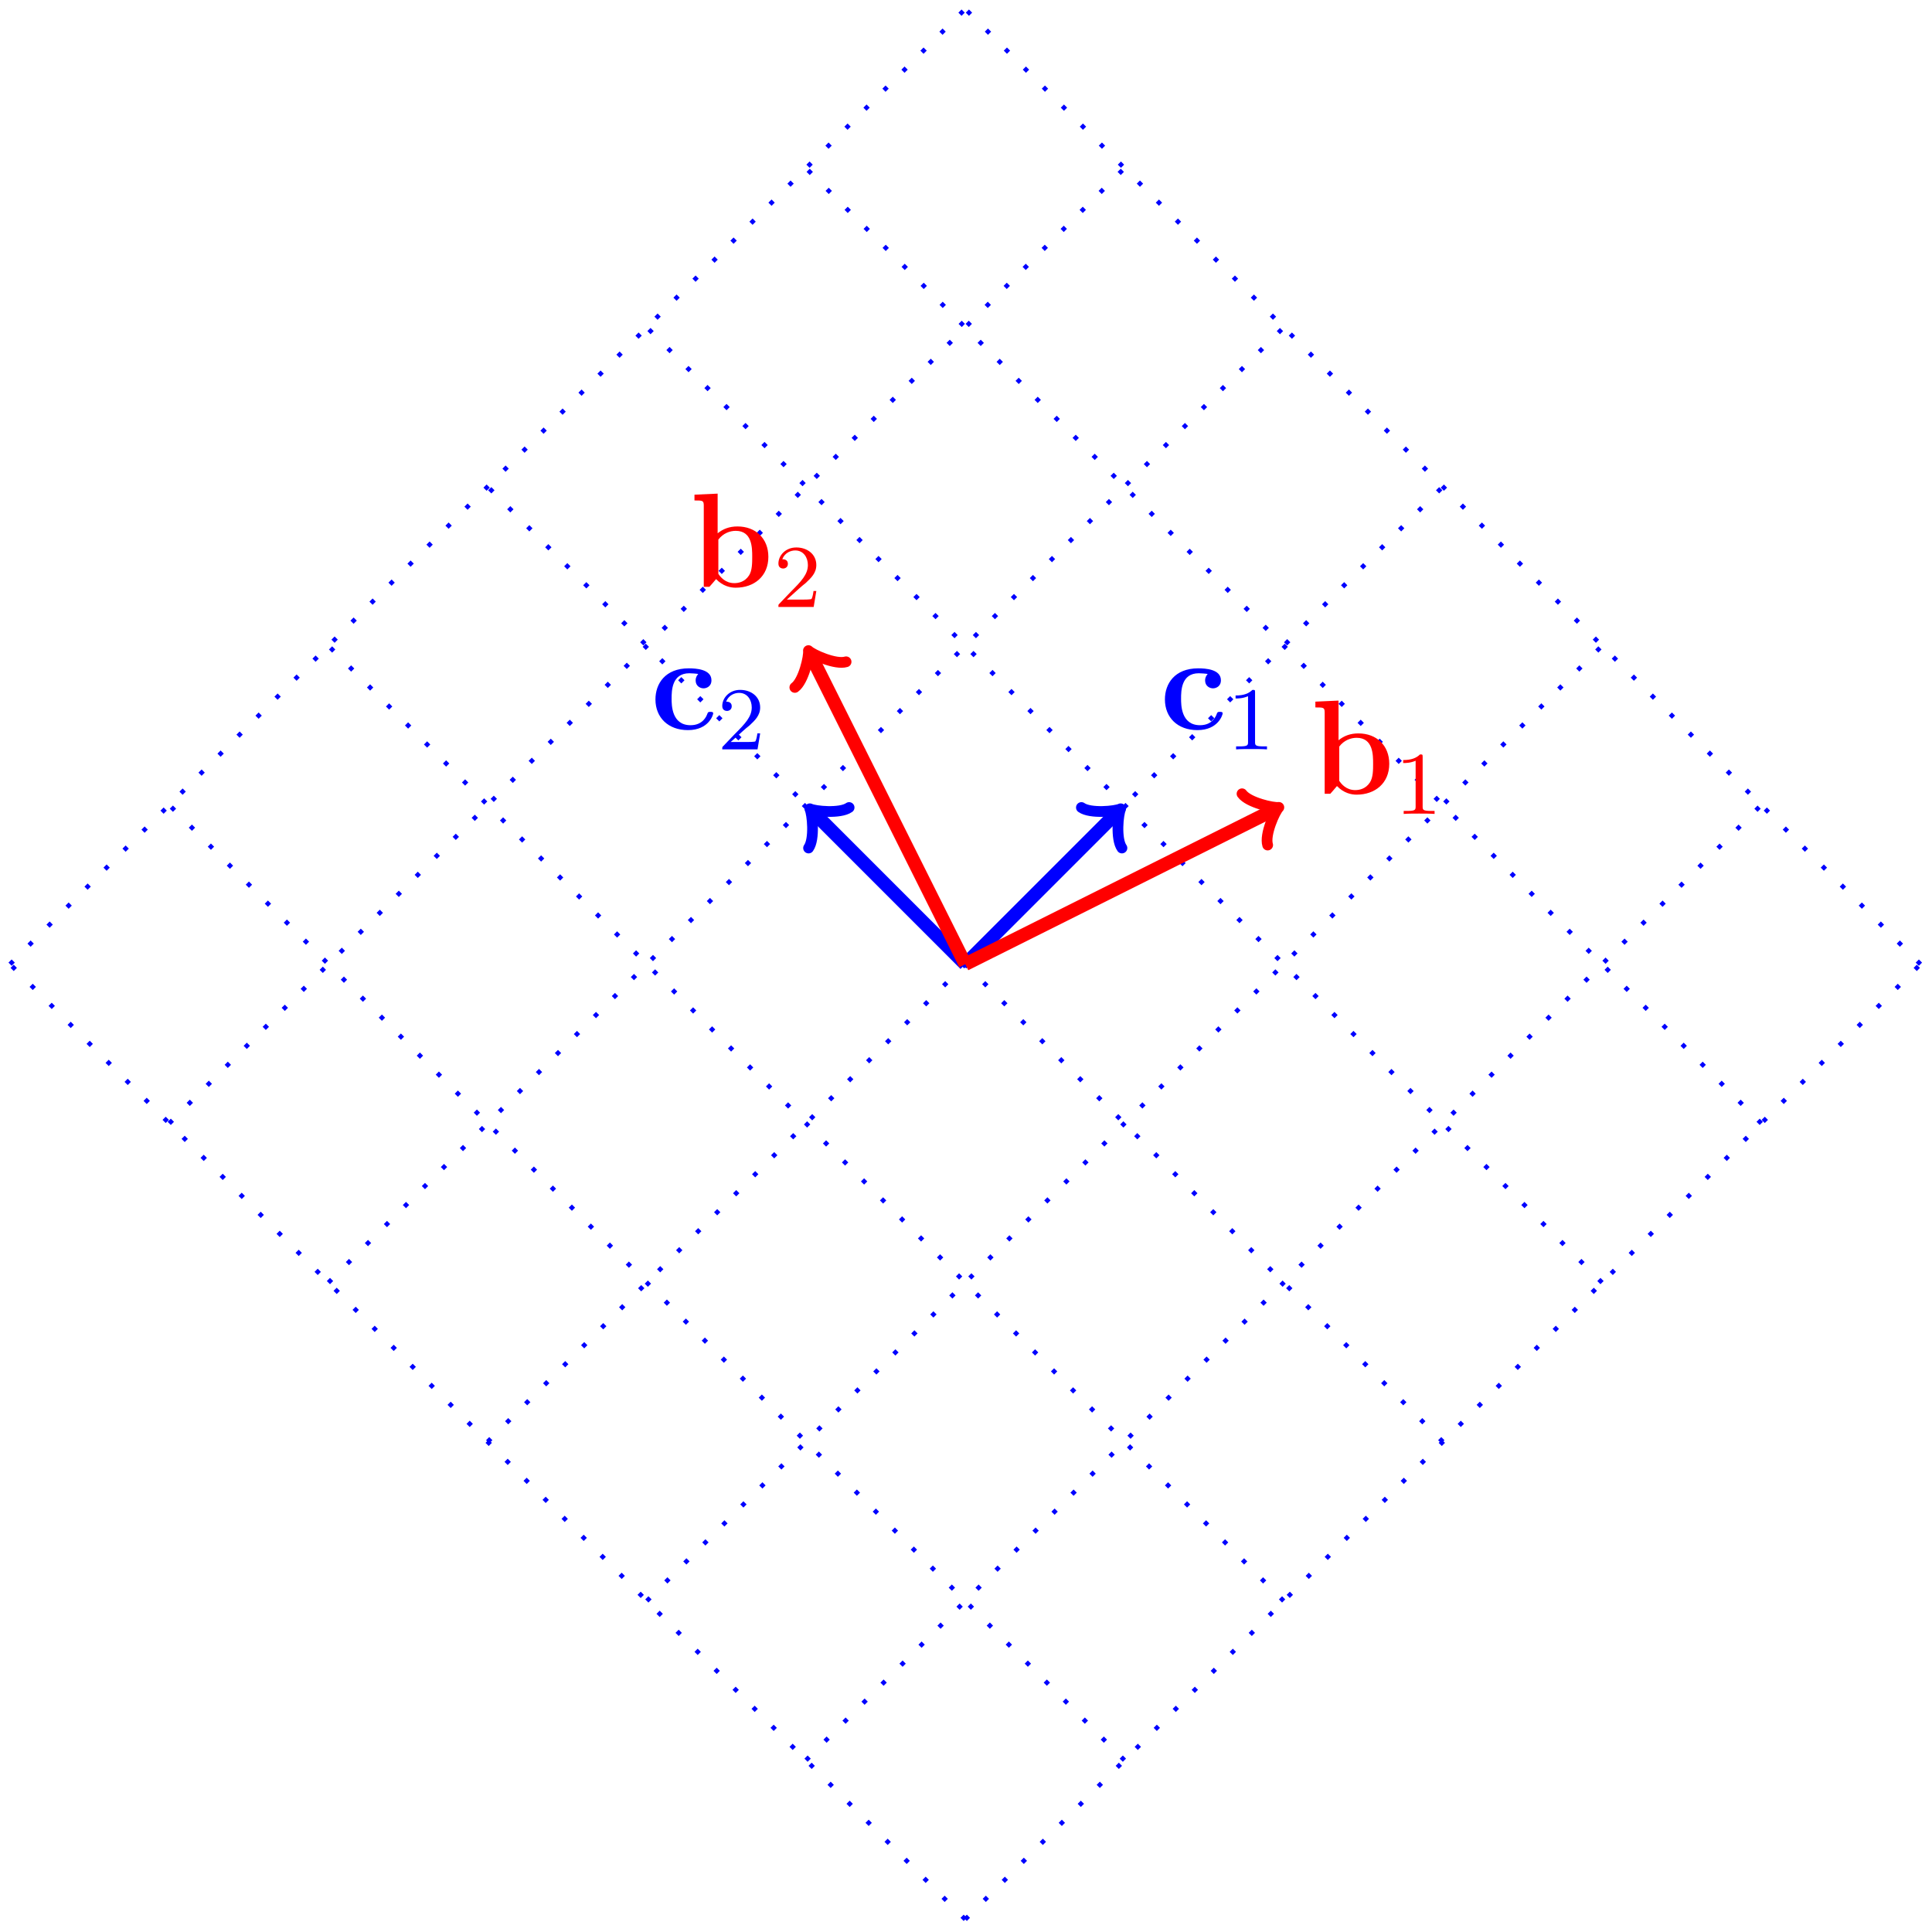
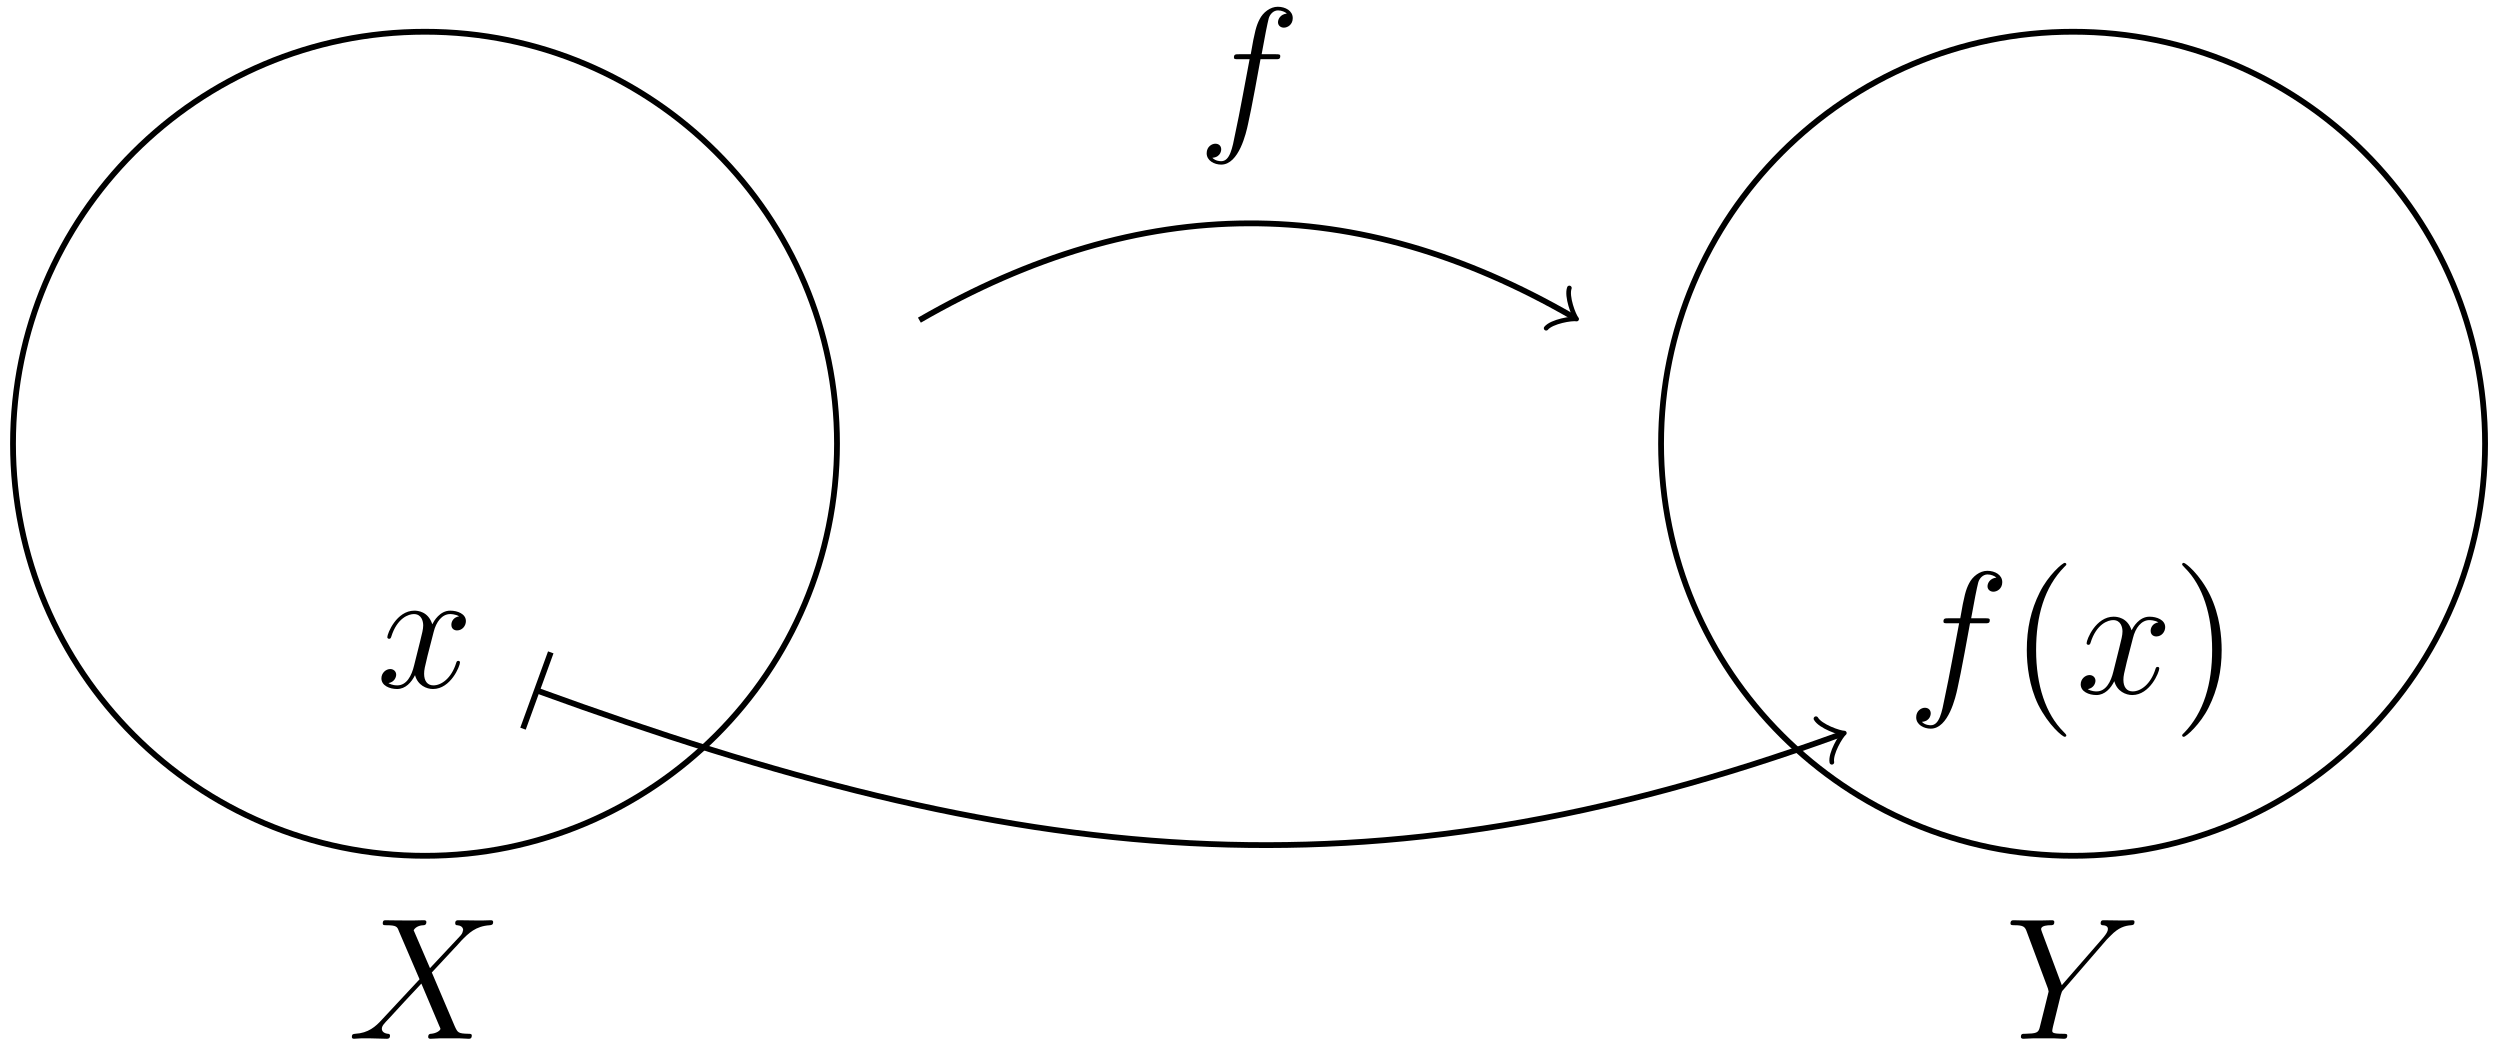
- <svg xmlns="http://www.w3.org/2000/svg" xmlns:xlink="http://www.w3.org/1999/xlink" width="172pt" height="172pt" viewBox="0 0 172 172" version="1.1">
+ <svg xmlns="http://www.w3.org/2000/svg" xmlns:xlink="http://www.w3.org/1999/xlink" width="172pt" height="72pt" viewBox="0 0 172 72" version="1.1">
  <defs>
    <g>
      <symbol overflow="visible" id="glyph0-0">
        <path style="stroke:none;" d="" />
      </symbol>
      <symbol overflow="visible" id="glyph0-1">
-         <path style="stroke:none;" d="M 5.594 -1.406 C 5.594 -1.547 5.469 -1.547 5.344 -1.547 C 5.156 -1.547 5.141 -1.531 5.078 -1.391 C 5 -1.156 4.672 -0.359 3.578 -0.359 C 1.891 -0.359 1.891 -2.172 1.891 -2.719 C 1.891 -3.422 1.906 -4.984 3.469 -4.984 C 3.547 -4.984 4.25 -4.953 4.25 -4.906 C 4.25 -4.891 4.25 -4.875 4.219 -4.859 C 4.188 -4.828 4.031 -4.656 4.031 -4.344 C 4.031 -3.844 4.438 -3.641 4.734 -3.641 C 4.984 -3.641 5.438 -3.797 5.438 -4.359 C 5.438 -5.344 4.062 -5.422 3.422 -5.422 C 1.297 -5.422 0.453 -4.031 0.453 -2.656 C 0.453 -1.031 1.594 0.078 3.344 0.078 C 5.219 0.078 5.594 -1.312 5.594 -1.406 Z M 5.594 -1.406 " />
+         <path style="stroke:none;" d="M 5.672 -4.859 L 4.547 -7.469 C 4.703 -7.75 5.062 -7.812 5.219 -7.812 C 5.281 -7.812 5.422 -7.828 5.422 -8.031 C 5.422 -8.156 5.312 -8.156 5.234 -8.156 C 5.031 -8.156 4.797 -8.141 4.594 -8.141 L 3.891 -8.141 C 3.172 -8.141 2.641 -8.156 2.625 -8.156 C 2.531 -8.156 2.422 -8.156 2.422 -7.938 C 2.422 -7.812 2.516 -7.812 2.672 -7.812 C 3.375 -7.812 3.422 -7.703 3.531 -7.406 L 4.953 -4.094 L 2.359 -1.312 C 1.938 -0.844 1.422 -0.391 0.531 -0.344 C 0.391 -0.328 0.297 -0.328 0.297 -0.125 C 0.297 -0.078 0.312 0 0.438 0 C 0.609 0 0.781 -0.031 0.953 -0.031 L 1.516 -0.031 C 1.906 -0.031 2.312 0 2.688 0 C 2.766 0 2.922 0 2.922 -0.219 C 2.922 -0.328 2.828 -0.344 2.766 -0.344 C 2.516 -0.375 2.359 -0.5 2.359 -0.688 C 2.359 -0.891 2.516 -1.047 2.859 -1.406 L 3.922 -2.562 C 4.188 -2.828 4.812 -3.531 5.078 -3.797 L 6.328 -0.844 C 6.344 -0.828 6.391 -0.703 6.391 -0.688 C 6.391 -0.578 6.125 -0.375 5.75 -0.344 C 5.672 -0.344 5.547 -0.328 5.547 -0.125 C 5.547 0 5.672 0 5.719 0 C 5.922 0 6.172 -0.031 6.375 -0.031 L 7.688 -0.031 C 7.906 -0.031 8.125 0 8.328 0 C 8.422 0 8.547 0 8.547 -0.234 C 8.547 -0.344 8.422 -0.344 8.312 -0.344 C 7.609 -0.359 7.578 -0.422 7.375 -0.859 L 5.797 -4.562 L 7.312 -6.188 C 7.438 -6.312 7.703 -6.609 7.812 -6.734 C 8.328 -7.266 8.812 -7.75 9.781 -7.812 C 9.891 -7.828 10.016 -7.828 10.016 -8.031 C 10.016 -8.156 9.906 -8.156 9.859 -8.156 C 9.688 -8.156 9.516 -8.141 9.344 -8.141 L 8.797 -8.141 C 8.422 -8.141 8 -8.156 7.625 -8.156 C 7.547 -8.156 7.406 -8.156 7.406 -7.953 C 7.406 -7.828 7.484 -7.812 7.547 -7.812 C 7.75 -7.797 7.953 -7.703 7.953 -7.469 L 7.938 -7.453 C 7.922 -7.359 7.906 -7.25 7.766 -7.094 Z M 5.672 -4.859 " />
      </symbol>
      <symbol overflow="visible" id="glyph0-2">
-         <path style="stroke:none;" d="M 2.484 -8.297 L 0.422 -8.203 L 0.422 -7.688 C 1.156 -7.688 1.25 -7.688 1.25 -7.219 L 1.25 0 L 1.75 0 C 1.953 -0.234 2.156 -0.453 2.344 -0.688 C 2.953 -0.062 3.609 0.078 4.094 0.078 C 5.734 0.078 7 -0.938 7 -2.672 C 7 -4.297 5.875 -5.375 4.25 -5.375 C 3.531 -5.375 2.969 -5.156 2.484 -4.766 Z M 2.547 -4.203 C 2.969 -4.766 3.578 -4.984 4.094 -4.984 C 5.562 -4.984 5.562 -3.469 5.562 -2.672 C 5.562 -2.141 5.562 -1.453 5.281 -1.016 C 4.906 -0.438 4.344 -0.328 3.969 -0.328 C 3.156 -0.328 2.719 -0.891 2.547 -1.156 Z M 2.547 -4.203 " />
+         <path style="stroke:none;" d="M 7.031 -6.844 L 7.297 -7.109 C 7.828 -7.656 8.266 -7.781 8.688 -7.812 C 8.828 -7.828 8.922 -7.844 8.922 -8.047 C 8.922 -8.156 8.812 -8.156 8.781 -8.156 C 8.641 -8.156 8.484 -8.141 8.344 -8.141 L 7.859 -8.141 C 7.5 -8.141 7.141 -8.156 6.797 -8.156 C 6.719 -8.156 6.594 -8.156 6.594 -7.938 C 6.594 -7.828 6.703 -7.812 6.734 -7.812 C 7.094 -7.797 7.094 -7.609 7.094 -7.547 C 7.094 -7.406 7 -7.234 6.766 -6.953 L 3.922 -3.688 L 2.562 -7.328 C 2.5 -7.5 2.5 -7.516 2.5 -7.547 C 2.5 -7.797 2.984 -7.812 3.125 -7.812 C 3.281 -7.812 3.406 -7.812 3.406 -8.031 C 3.406 -8.156 3.297 -8.156 3.234 -8.156 C 3.031 -8.156 2.781 -8.141 2.578 -8.141 L 1.25 -8.141 C 1.047 -8.141 0.812 -8.156 0.609 -8.156 C 0.531 -8.156 0.391 -8.156 0.391 -7.938 C 0.391 -7.812 0.5 -7.812 0.688 -7.812 C 1.266 -7.812 1.375 -7.703 1.484 -7.438 L 2.969 -3.453 C 2.969 -3.422 3.016 -3.281 3.016 -3.25 C 3.016 -3.219 2.422 -0.859 2.391 -0.734 C 2.297 -0.422 2.172 -0.359 1.406 -0.344 C 1.203 -0.344 1.109 -0.344 1.109 -0.125 C 1.109 0 1.25 0 1.281 0 C 1.5 0 1.75 -0.031 1.969 -0.031 L 3.375 -0.031 C 3.594 -0.031 3.844 0 4.062 0 C 4.141 0 4.297 0 4.297 -0.219 C 4.297 -0.344 4.203 -0.344 4 -0.344 C 3.266 -0.344 3.266 -0.438 3.266 -0.562 C 3.266 -0.641 3.359 -1.031 3.422 -1.266 L 3.844 -2.984 C 3.922 -3.234 3.922 -3.266 4.031 -3.375 Z M 7.031 -6.844 " />
+       </symbol>
+       <symbol overflow="visible" id="glyph0-3">
+         <path style="stroke:none;" d="M 5.328 -4.812 C 5.562 -4.812 5.672 -4.812 5.672 -5.031 C 5.672 -5.156 5.562 -5.156 5.359 -5.156 L 4.391 -5.156 C 4.609 -6.391 4.781 -7.234 4.875 -7.609 C 4.953 -7.906 5.203 -8.172 5.516 -8.172 C 5.766 -8.172 6.016 -8.062 6.125 -7.953 C 5.672 -7.906 5.516 -7.562 5.516 -7.359 C 5.516 -7.125 5.703 -6.984 5.922 -6.984 C 6.172 -6.984 6.531 -7.188 6.531 -7.641 C 6.531 -8.141 6.031 -8.422 5.5 -8.422 C 4.984 -8.422 4.484 -8.031 4.25 -7.562 C 4.031 -7.141 3.906 -6.719 3.641 -5.156 L 2.828 -5.156 C 2.609 -5.156 2.484 -5.156 2.484 -4.938 C 2.484 -4.812 2.562 -4.812 2.797 -4.812 L 3.562 -4.812 C 3.344 -3.688 2.859 -0.984 2.578 0.281 C 2.375 1.328 2.203 2.203 1.609 2.203 C 1.562 2.203 1.219 2.203 1 1.969 C 1.609 1.922 1.609 1.406 1.609 1.391 C 1.609 1.141 1.438 1 1.203 1 C 0.969 1 0.609 1.203 0.609 1.656 C 0.609 2.172 1.141 2.438 1.609 2.438 C 2.828 2.438 3.328 0.25 3.453 -0.344 C 3.672 -1.266 4.25 -4.453 4.312 -4.812 Z M 5.328 -4.812 " />
+       </symbol>
+       <symbol overflow="visible" id="glyph0-4">
+         <path style="stroke:none;" d="M 5.672 -4.875 C 5.281 -4.812 5.141 -4.516 5.141 -4.297 C 5.141 -4 5.359 -3.906 5.531 -3.906 C 5.891 -3.906 6.141 -4.219 6.141 -4.547 C 6.141 -5.047 5.562 -5.266 5.062 -5.266 C 4.344 -5.266 3.938 -4.547 3.828 -4.328 C 3.547 -5.219 2.812 -5.266 2.594 -5.266 C 1.375 -5.266 0.734 -3.703 0.734 -3.438 C 0.734 -3.391 0.781 -3.328 0.859 -3.328 C 0.953 -3.328 0.984 -3.406 1 -3.453 C 1.406 -4.781 2.219 -5.031 2.562 -5.031 C 3.094 -5.031 3.203 -4.531 3.203 -4.25 C 3.203 -3.984 3.125 -3.703 2.984 -3.125 L 2.578 -1.5 C 2.406 -0.781 2.062 -0.125 1.422 -0.125 C 1.359 -0.125 1.062 -0.125 0.812 -0.281 C 1.25 -0.359 1.344 -0.719 1.344 -0.859 C 1.344 -1.094 1.156 -1.25 0.938 -1.25 C 0.641 -1.25 0.328 -0.984 0.328 -0.609 C 0.328 -0.109 0.891 0.125 1.406 0.125 C 1.984 0.125 2.391 -0.328 2.641 -0.828 C 2.828 -0.125 3.438 0.125 3.875 0.125 C 5.094 0.125 5.734 -1.453 5.734 -1.703 C 5.734 -1.766 5.688 -1.812 5.625 -1.812 C 5.516 -1.812 5.5 -1.75 5.469 -1.656 C 5.141 -0.609 4.453 -0.125 3.906 -0.125 C 3.484 -0.125 3.266 -0.438 3.266 -0.922 C 3.266 -1.188 3.312 -1.375 3.5 -2.156 L 3.922 -3.797 C 4.094 -4.5 4.5 -5.031 5.062 -5.031 C 5.078 -5.031 5.422 -5.031 5.672 -4.875 Z M 5.672 -4.875 " />
      </symbol>
      <symbol overflow="visible" id="glyph1-0">
        <path style="stroke:none;" d="" />
      </symbol>
      <symbol overflow="visible" id="glyph1-1">
-         <path style="stroke:none;" d="M 2.5 -5.078 C 2.5 -5.297 2.484 -5.297 2.266 -5.297 C 1.938 -4.984 1.516 -4.797 0.766 -4.797 L 0.766 -4.531 C 0.984 -4.531 1.406 -4.531 1.875 -4.734 L 1.875 -0.656 C 1.875 -0.359 1.844 -0.266 1.094 -0.266 L 0.812 -0.266 L 0.812 0 C 1.141 -0.031 1.828 -0.031 2.188 -0.031 C 2.547 -0.031 3.234 -0.031 3.562 0 L 3.562 -0.266 L 3.281 -0.266 C 2.531 -0.266 2.5 -0.359 2.5 -0.656 Z M 2.5 -5.078 " />
+         <path style="stroke:none;" d="M 3.891 2.906 C 3.891 2.875 3.891 2.844 3.688 2.641 C 2.484 1.438 1.812 -0.531 1.812 -2.969 C 1.812 -5.297 2.375 -7.297 3.766 -8.703 C 3.891 -8.812 3.891 -8.828 3.891 -8.875 C 3.891 -8.938 3.828 -8.969 3.781 -8.969 C 3.625 -8.969 2.641 -8.109 2.062 -6.938 C 1.453 -5.719 1.172 -4.453 1.172 -2.969 C 1.172 -1.906 1.344 -0.484 1.953 0.781 C 2.672 2.219 3.641 3 3.781 3 C 3.828 3 3.891 2.969 3.891 2.906 Z M 3.891 2.906 " />
      </symbol>
      <symbol overflow="visible" id="glyph1-2">
-         <path style="stroke:none;" d="M 2.25 -1.625 C 2.375 -1.75 2.703 -2.016 2.844 -2.125 C 3.328 -2.578 3.797 -3.016 3.797 -3.734 C 3.797 -4.688 3 -5.297 2.016 -5.297 C 1.047 -5.297 0.422 -4.578 0.422 -3.859 C 0.422 -3.469 0.734 -3.422 0.844 -3.422 C 1.016 -3.422 1.266 -3.531 1.266 -3.844 C 1.266 -4.25 0.859 -4.25 0.766 -4.25 C 1 -4.844 1.531 -5.031 1.922 -5.031 C 2.656 -5.031 3.047 -4.406 3.047 -3.734 C 3.047 -2.906 2.469 -2.297 1.516 -1.344 L 0.516 -0.297 C 0.422 -0.219 0.422 -0.203 0.422 0 L 3.562 0 L 3.797 -1.422 L 3.547 -1.422 C 3.531 -1.266 3.469 -0.875 3.375 -0.719 C 3.328 -0.656 2.719 -0.656 2.594 -0.656 L 1.172 -0.656 Z M 2.25 -1.625 " />
+         <path style="stroke:none;" d="M 3.375 -2.969 C 3.375 -3.891 3.25 -5.359 2.578 -6.75 C 1.875 -8.188 0.891 -8.969 0.766 -8.969 C 0.719 -8.969 0.656 -8.938 0.656 -8.875 C 0.656 -8.828 0.656 -8.812 0.859 -8.609 C 2.062 -7.406 2.719 -5.422 2.719 -2.984 C 2.719 -0.672 2.156 1.328 0.781 2.734 C 0.656 2.844 0.656 2.875 0.656 2.906 C 0.656 2.969 0.719 3 0.766 3 C 0.922 3 1.906 2.141 2.484 0.969 C 3.094 -0.25 3.375 -1.547 3.375 -2.969 Z M 3.375 -2.969 " />
      </symbol>
    </g>
  </defs>
  <g id="surface1">
-     <path style="fill:none;stroke-width:0.399;stroke-linecap:butt;stroke-linejoin:miter;stroke:rgb(0%,0%,100%);stroke-opacity:1;stroke-dasharray:0.399,1.993;stroke-miterlimit:10;" d="M 0.001 -85.04 L 85.04 -0.001 " transform="matrix(1,0,0,-1,85.933,85.839)" />
-     <path style="fill:none;stroke-width:0.399;stroke-linecap:butt;stroke-linejoin:miter;stroke:rgb(0%,0%,100%);stroke-opacity:1;stroke-dasharray:0.399,1.993;stroke-miterlimit:10;" d="M -14.175 -70.868 L 70.868 14.175 " transform="matrix(1,0,0,-1,85.933,85.839)" />
-     <path style="fill:none;stroke-width:0.399;stroke-linecap:butt;stroke-linejoin:miter;stroke:rgb(0%,0%,100%);stroke-opacity:1;stroke-dasharray:0.399,1.993;stroke-miterlimit:10;" d="M -28.347 -56.692 L 56.692 28.347 " transform="matrix(1,0,0,-1,85.933,85.839)" />
-     <path style="fill:none;stroke-width:0.399;stroke-linecap:butt;stroke-linejoin:miter;stroke:rgb(0%,0%,100%);stroke-opacity:1;stroke-dasharray:0.399,1.993;stroke-miterlimit:10;" d="M -42.519 -42.52 L 42.52 42.519 " transform="matrix(1,0,0,-1,85.933,85.839)" />
-     <path style="fill:none;stroke-width:0.399;stroke-linecap:butt;stroke-linejoin:miter;stroke:rgb(0%,0%,100%);stroke-opacity:1;stroke-dasharray:0.399,1.993;stroke-miterlimit:10;" d="M -56.695 -28.349 L 28.348 56.694 " transform="matrix(1,0,0,-1,85.933,85.839)" />
-     <path style="fill:none;stroke-width:0.399;stroke-linecap:butt;stroke-linejoin:miter;stroke:rgb(0%,0%,100%);stroke-opacity:1;stroke-dasharray:0.399,1.993;stroke-miterlimit:10;" d="M -70.867 -14.173 L 14.172 70.866 " transform="matrix(1,0,0,-1,85.933,85.839)" />
-     <path style="fill:none;stroke-width:0.399;stroke-linecap:butt;stroke-linejoin:miter;stroke:rgb(0%,0%,100%);stroke-opacity:1;stroke-dasharray:0.399,1.993;stroke-miterlimit:10;" d="M -85.038 -0.001 L 0.001 85.042 " transform="matrix(1,0,0,-1,85.933,85.839)" />
-     <path style="fill:none;stroke-width:0.399;stroke-linecap:butt;stroke-linejoin:miter;stroke:rgb(0%,0%,100%);stroke-opacity:1;stroke-dasharray:0.399,1.993;stroke-miterlimit:10;" d="M 0.001 -85.04 L -85.038 -0.001 " transform="matrix(1,0,0,-1,85.933,85.839)" />
-     <path style="fill:none;stroke-width:0.399;stroke-linecap:butt;stroke-linejoin:miter;stroke:rgb(0%,0%,100%);stroke-opacity:1;stroke-dasharray:0.399,1.993;stroke-miterlimit:10;" d="M 14.172 -70.868 L -70.867 14.175 " transform="matrix(1,0,0,-1,85.933,85.839)" />
-     <path style="fill:none;stroke-width:0.399;stroke-linecap:butt;stroke-linejoin:miter;stroke:rgb(0%,0%,100%);stroke-opacity:1;stroke-dasharray:0.399,1.993;stroke-miterlimit:10;" d="M 28.348 -56.692 L -56.695 28.347 " transform="matrix(1,0,0,-1,85.933,85.839)" />
-     <path style="fill:none;stroke-width:0.399;stroke-linecap:butt;stroke-linejoin:miter;stroke:rgb(0%,0%,100%);stroke-opacity:1;stroke-dasharray:0.399,1.993;stroke-miterlimit:10;" d="M 42.52 -42.52 L -42.519 42.519 " transform="matrix(1,0,0,-1,85.933,85.839)" />
-     <path style="fill:none;stroke-width:0.399;stroke-linecap:butt;stroke-linejoin:miter;stroke:rgb(0%,0%,100%);stroke-opacity:1;stroke-dasharray:0.399,1.993;stroke-miterlimit:10;" d="M 56.692 -28.349 L -28.347 56.694 " transform="matrix(1,0,0,-1,85.933,85.839)" />
-     <path style="fill:none;stroke-width:0.399;stroke-linecap:butt;stroke-linejoin:miter;stroke:rgb(0%,0%,100%);stroke-opacity:1;stroke-dasharray:0.399,1.993;stroke-miterlimit:10;" d="M 70.868 -14.173 L -14.175 70.866 " transform="matrix(1,0,0,-1,85.933,85.839)" />
-     <path style="fill:none;stroke-width:0.399;stroke-linecap:butt;stroke-linejoin:miter;stroke:rgb(0%,0%,100%);stroke-opacity:1;stroke-dasharray:0.399,1.993;stroke-miterlimit:10;" d="M 85.04 -0.001 L 0.001 85.042 " transform="matrix(1,0,0,-1,85.933,85.839)" />
-     <path style="fill:none;stroke-width:1.196;stroke-linecap:butt;stroke-linejoin:miter;stroke:rgb(0%,0%,100%);stroke-opacity:1;stroke-miterlimit:10;" d="M 0.001 -0.001 L 13.497 13.495 " transform="matrix(1,0,0,-1,85.933,85.839)" />
-     <path style="fill:none;stroke-width:0.956;stroke-linecap:round;stroke-linejoin:round;stroke:rgb(0%,0%,100%);stroke-opacity:1;stroke-miterlimit:10;" d="M -1.913 2.551 C -1.753 1.595 -0.002 0.159 0.479 -0.001 C 0.001 -0.158 -1.753 -1.592 -1.91 -2.55 " transform="matrix(0.70712,-0.7071,-0.7071,-0.70712,99.43009,72.3419)" />
-     <g style="fill:rgb(0%,0%,100%);fill-opacity:1;">
-       <use xlink:href="#glyph0-1" x="103.256" y="64.922" />
+     <path style="fill:none;stroke-width:0.399;stroke-linecap:butt;stroke-linejoin:miter;stroke:rgb(0%,0%,0%);stroke-opacity:1;stroke-miterlimit:10;" d="M -28.347 0.001 C -28.347 15.657 -41.038 28.348 -56.695 28.348 C -72.351 28.348 -85.038 15.657 -85.038 0.001 C -85.038 -15.655 -72.351 -28.347 -56.695 -28.347 C -41.038 -28.347 -28.347 -15.655 -28.347 0.001 Z M -28.347 0.001 " transform="matrix(1,0,0,-1,85.933,30.532)" />
+     <path style="fill:none;stroke-width:0.399;stroke-linecap:butt;stroke-linejoin:miter;stroke:rgb(0%,0%,0%);stroke-opacity:1;stroke-miterlimit:10;" d="M 85.04 0.001 C 85.04 15.657 72.348 28.348 56.692 28.348 C 41.04 28.348 28.348 15.657 28.348 0.001 C 28.348 -15.655 41.04 -28.347 56.692 -28.347 C 72.348 -28.347 85.04 -15.655 85.04 0.001 Z M 85.04 0.001 " transform="matrix(1,0,0,-1,85.933,30.532)" />
+     <g style="fill:rgb(0%,0%,0%);fill-opacity:1;">
+       <use xlink:href="#glyph0-1" x="23.912" y="71.468" />
    </g>
-     <g style="fill:rgb(0%,0%,100%);fill-opacity:1;">
-       <use xlink:href="#glyph1-1" x="109.234" y="66.715" />
+     <g style="fill:rgb(0%,0%,0%);fill-opacity:1;">
+       <use xlink:href="#glyph0-2" x="137.93" y="71.468" />
    </g>
-     <path style="fill:none;stroke-width:1.196;stroke-linecap:butt;stroke-linejoin:miter;stroke:rgb(0%,0%,100%);stroke-opacity:1;stroke-miterlimit:10;" d="M 0.001 -0.001 L -13.495 13.495 " transform="matrix(1,0,0,-1,85.933,85.839)" />
-     <path style="fill:none;stroke-width:0.956;stroke-linecap:round;stroke-linejoin:round;stroke:rgb(0%,0%,100%);stroke-opacity:1;stroke-miterlimit:10;" d="M -1.911 2.55 C -1.751 1.594 0 0.158 0.478 0 C 0 -0.157 -1.754 -1.596 -1.914 -2.552 " transform="matrix(-0.70712,-0.7071,-0.7071,0.70712,72.43591,72.3419)" />
-     <g style="fill:rgb(0%,0%,100%);fill-opacity:1;">
-       <use xlink:href="#glyph0-1" x="57.9" y="64.922" />
+     <path style="fill:none;stroke-width:0.399;stroke-linecap:butt;stroke-linejoin:miter;stroke:rgb(0%,0%,0%);stroke-opacity:1;stroke-miterlimit:10;" d="M -22.679 8.505 C -7.359 17.348 7.36 17.348 22.278 8.735 " transform="matrix(1,0,0,-1,85.933,30.532)" />
+     <path style="fill:none;stroke-width:0.319;stroke-linecap:round;stroke-linejoin:round;stroke:rgb(0%,0%,0%);stroke-opacity:1;stroke-miterlimit:10;" d="M -1.197 1.595 C -1.094 0.997 -0.001 0.1 0.3 -0.001 C 0.001 -0.097 -1.095 -0.995 -1.195 -1.593 " transform="matrix(0.86877,0.5016,0.5016,-0.86877,108.2124,21.798)" />
+     <g style="fill:rgb(0%,0%,0%);fill-opacity:1;">
+       <use xlink:href="#glyph0-3" x="82.41" y="8.887" />
    </g>
-     <g style="fill:rgb(0%,0%,100%);fill-opacity:1;">
-       <use xlink:href="#glyph1-2" x="63.878" y="66.715" />
+     <g style="fill:rgb(0%,0%,0%);fill-opacity:1;">
+       <use xlink:href="#glyph0-4" x="25.913" y="47.279" />
    </g>
-     <path style="fill:none;stroke-width:1.196;stroke-linecap:butt;stroke-linejoin:miter;stroke:rgb(100%,0%,0%);stroke-opacity:1;stroke-miterlimit:10;" d="M 0.001 -0.001 L 27.493 13.745 " transform="matrix(1,0,0,-1,85.933,85.839)" />
-     <path style="fill:none;stroke-width:0.956;stroke-linecap:round;stroke-linejoin:round;stroke:rgb(100%,0%,0%);stroke-opacity:1;stroke-miterlimit:10;" d="M -1.912 2.55 C -1.753 1.592 -0.001 0.161 0.478 0.001 C 0.001 -0.158 -1.753 -1.596 -1.912 -2.552 " transform="matrix(0.89442,-0.4472,-0.4472,-0.89442,113.4244,72.09332)" />
-     <g style="fill:rgb(100%,0%,0%);fill-opacity:1;">
-       <use xlink:href="#glyph0-2" x="116.682" y="70.668" />
+     <g style="fill:rgb(0%,0%,0%);fill-opacity:1;">
+       <use xlink:href="#glyph0-3" x="131.225" y="47.694" />
    </g>
-     <g style="fill:rgb(100%,0%,0%);fill-opacity:1;">
-       <use xlink:href="#glyph1-1" x="124.154" y="72.461" />
+     <g style="fill:rgb(0%,0%,0%);fill-opacity:1;">
+       <use xlink:href="#glyph1-1" x="138.272" y="47.694" />
    </g>
-     <path style="fill:none;stroke-width:1.196;stroke-linecap:butt;stroke-linejoin:miter;stroke:rgb(100%,0%,0%);stroke-opacity:1;stroke-miterlimit:10;" d="M 0.001 -0.001 L -13.745 27.491 " transform="matrix(1,0,0,-1,85.933,85.839)" />
-     <path style="fill:none;stroke-width:0.956;stroke-linecap:round;stroke-linejoin:round;stroke:rgb(100%,0%,0%);stroke-opacity:1;stroke-miterlimit:10;" d="M -1.913 2.55 C -1.754 1.593 0.002 0.161 0.477 0.002 C -0 -0.157 -1.754 -1.595 -1.913 -2.551 " transform="matrix(-0.4472,-0.89442,-0.89442,0.4472,72.18732,58.34764)" />
-     <g style="fill:rgb(100%,0%,0%);fill-opacity:1;">
-       <use xlink:href="#glyph0-2" x="61.405" y="52.243" />
+     <g style="fill:rgb(0%,0%,0%);fill-opacity:1;">
+       <use xlink:href="#glyph0-4" x="142.824" y="47.694" />
    </g>
-     <g style="fill:rgb(100%,0%,0%);fill-opacity:1;">
-       <use xlink:href="#glyph1-2" x="68.877" y="54.036" />
+     <g style="fill:rgb(0%,0%,0%);fill-opacity:1;">
+       <use xlink:href="#glyph1-2" x="149.476" y="47.694" />
    </g>
+     <path style="fill:none;stroke-width:0.399;stroke-linecap:butt;stroke-linejoin:miter;stroke:rgb(0%,0%,0%);stroke-opacity:1;stroke-miterlimit:10;" d="M -48.902 -17.007 C -15.968 -28.995 7.891 -31.937 40.676 -20.003 " transform="matrix(1,0,0,-1,85.933,30.532)" />
+     <path style="fill:none;stroke-width:0.399;stroke-linecap:square;stroke-linejoin:miter;stroke:rgb(0%,0%,0%);stroke-opacity:1;stroke-miterlimit:10;" d="M 0.099 -2.59 L 0.098 2.591 " transform="matrix(-0.94089,-0.34247,-0.34247,0.94089,37.03061,47.5408)" />
+     <path style="fill:none;stroke-width:0.319;stroke-linecap:round;stroke-linejoin:round;stroke:rgb(0%,0%,0%);stroke-opacity:1;stroke-miterlimit:10;" d="M -1.197 1.594 C -1.095 0.996 -0.001 0.1 0.298 -0.001 C 0.001 -0.1 -1.098 -0.996 -1.195 -1.595 " transform="matrix(0.94089,-0.34247,-0.34247,-0.94089,126.6098,50.53502)" />
  </g>
</svg>
